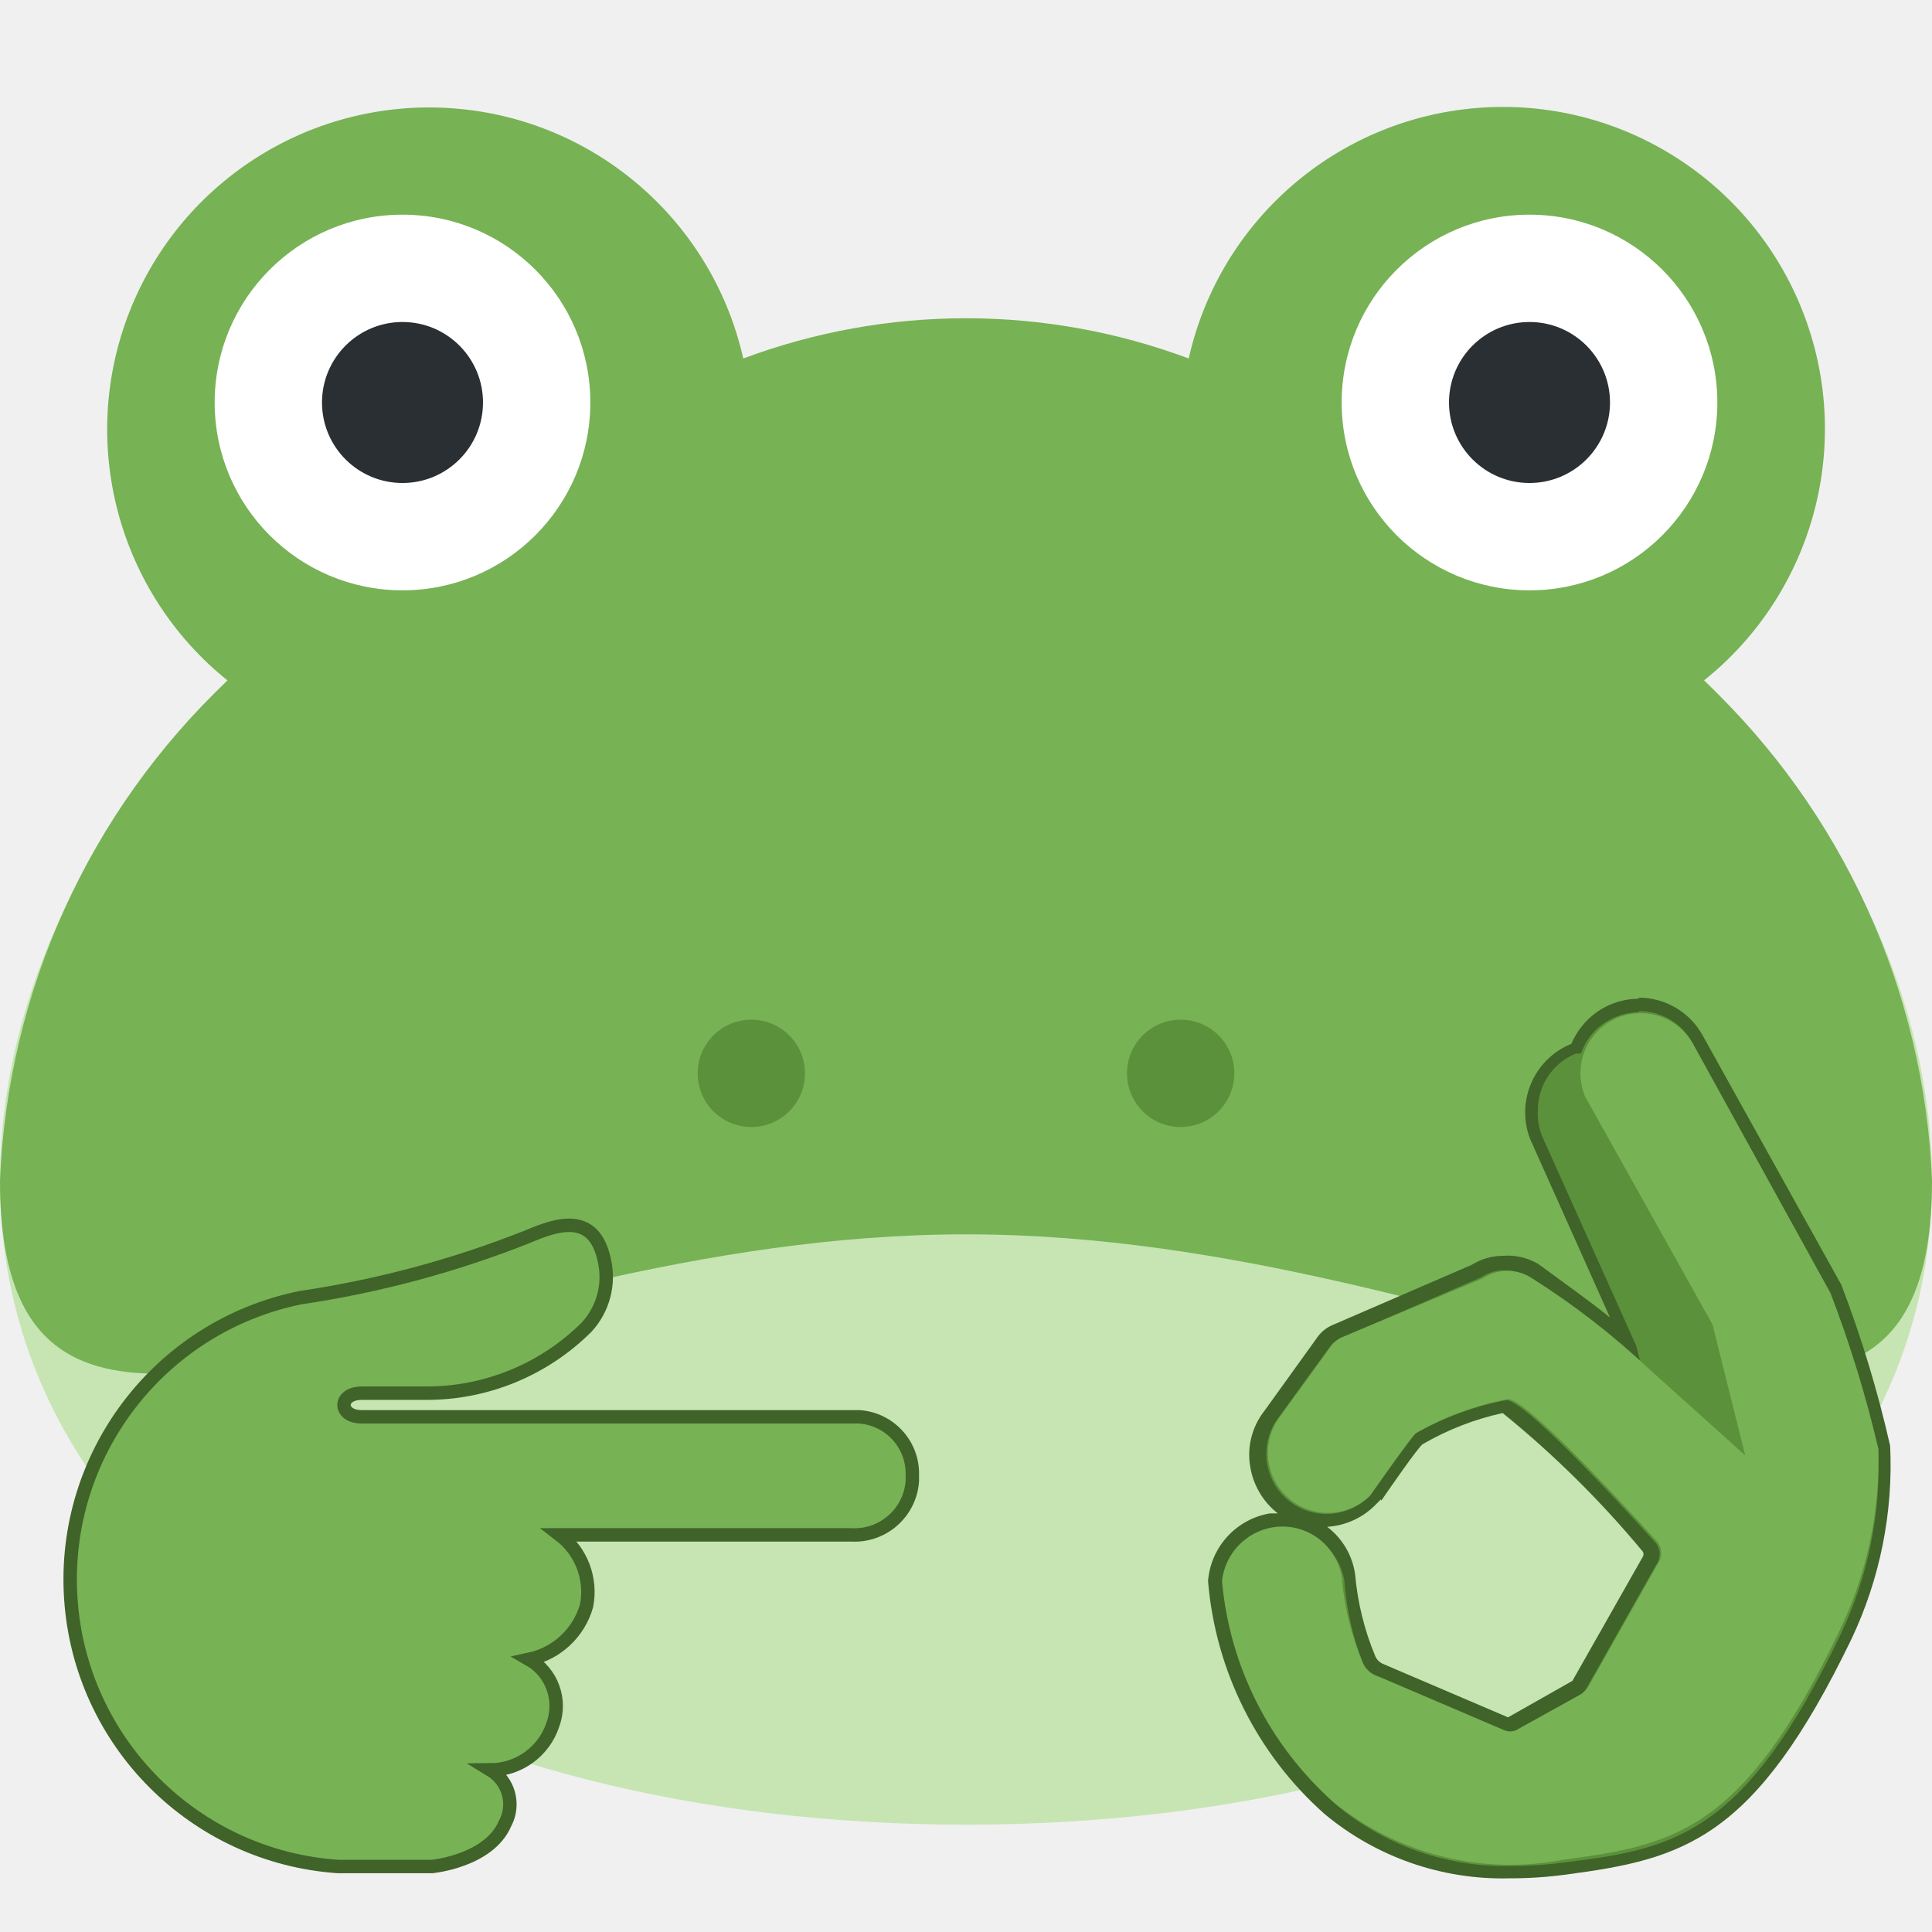
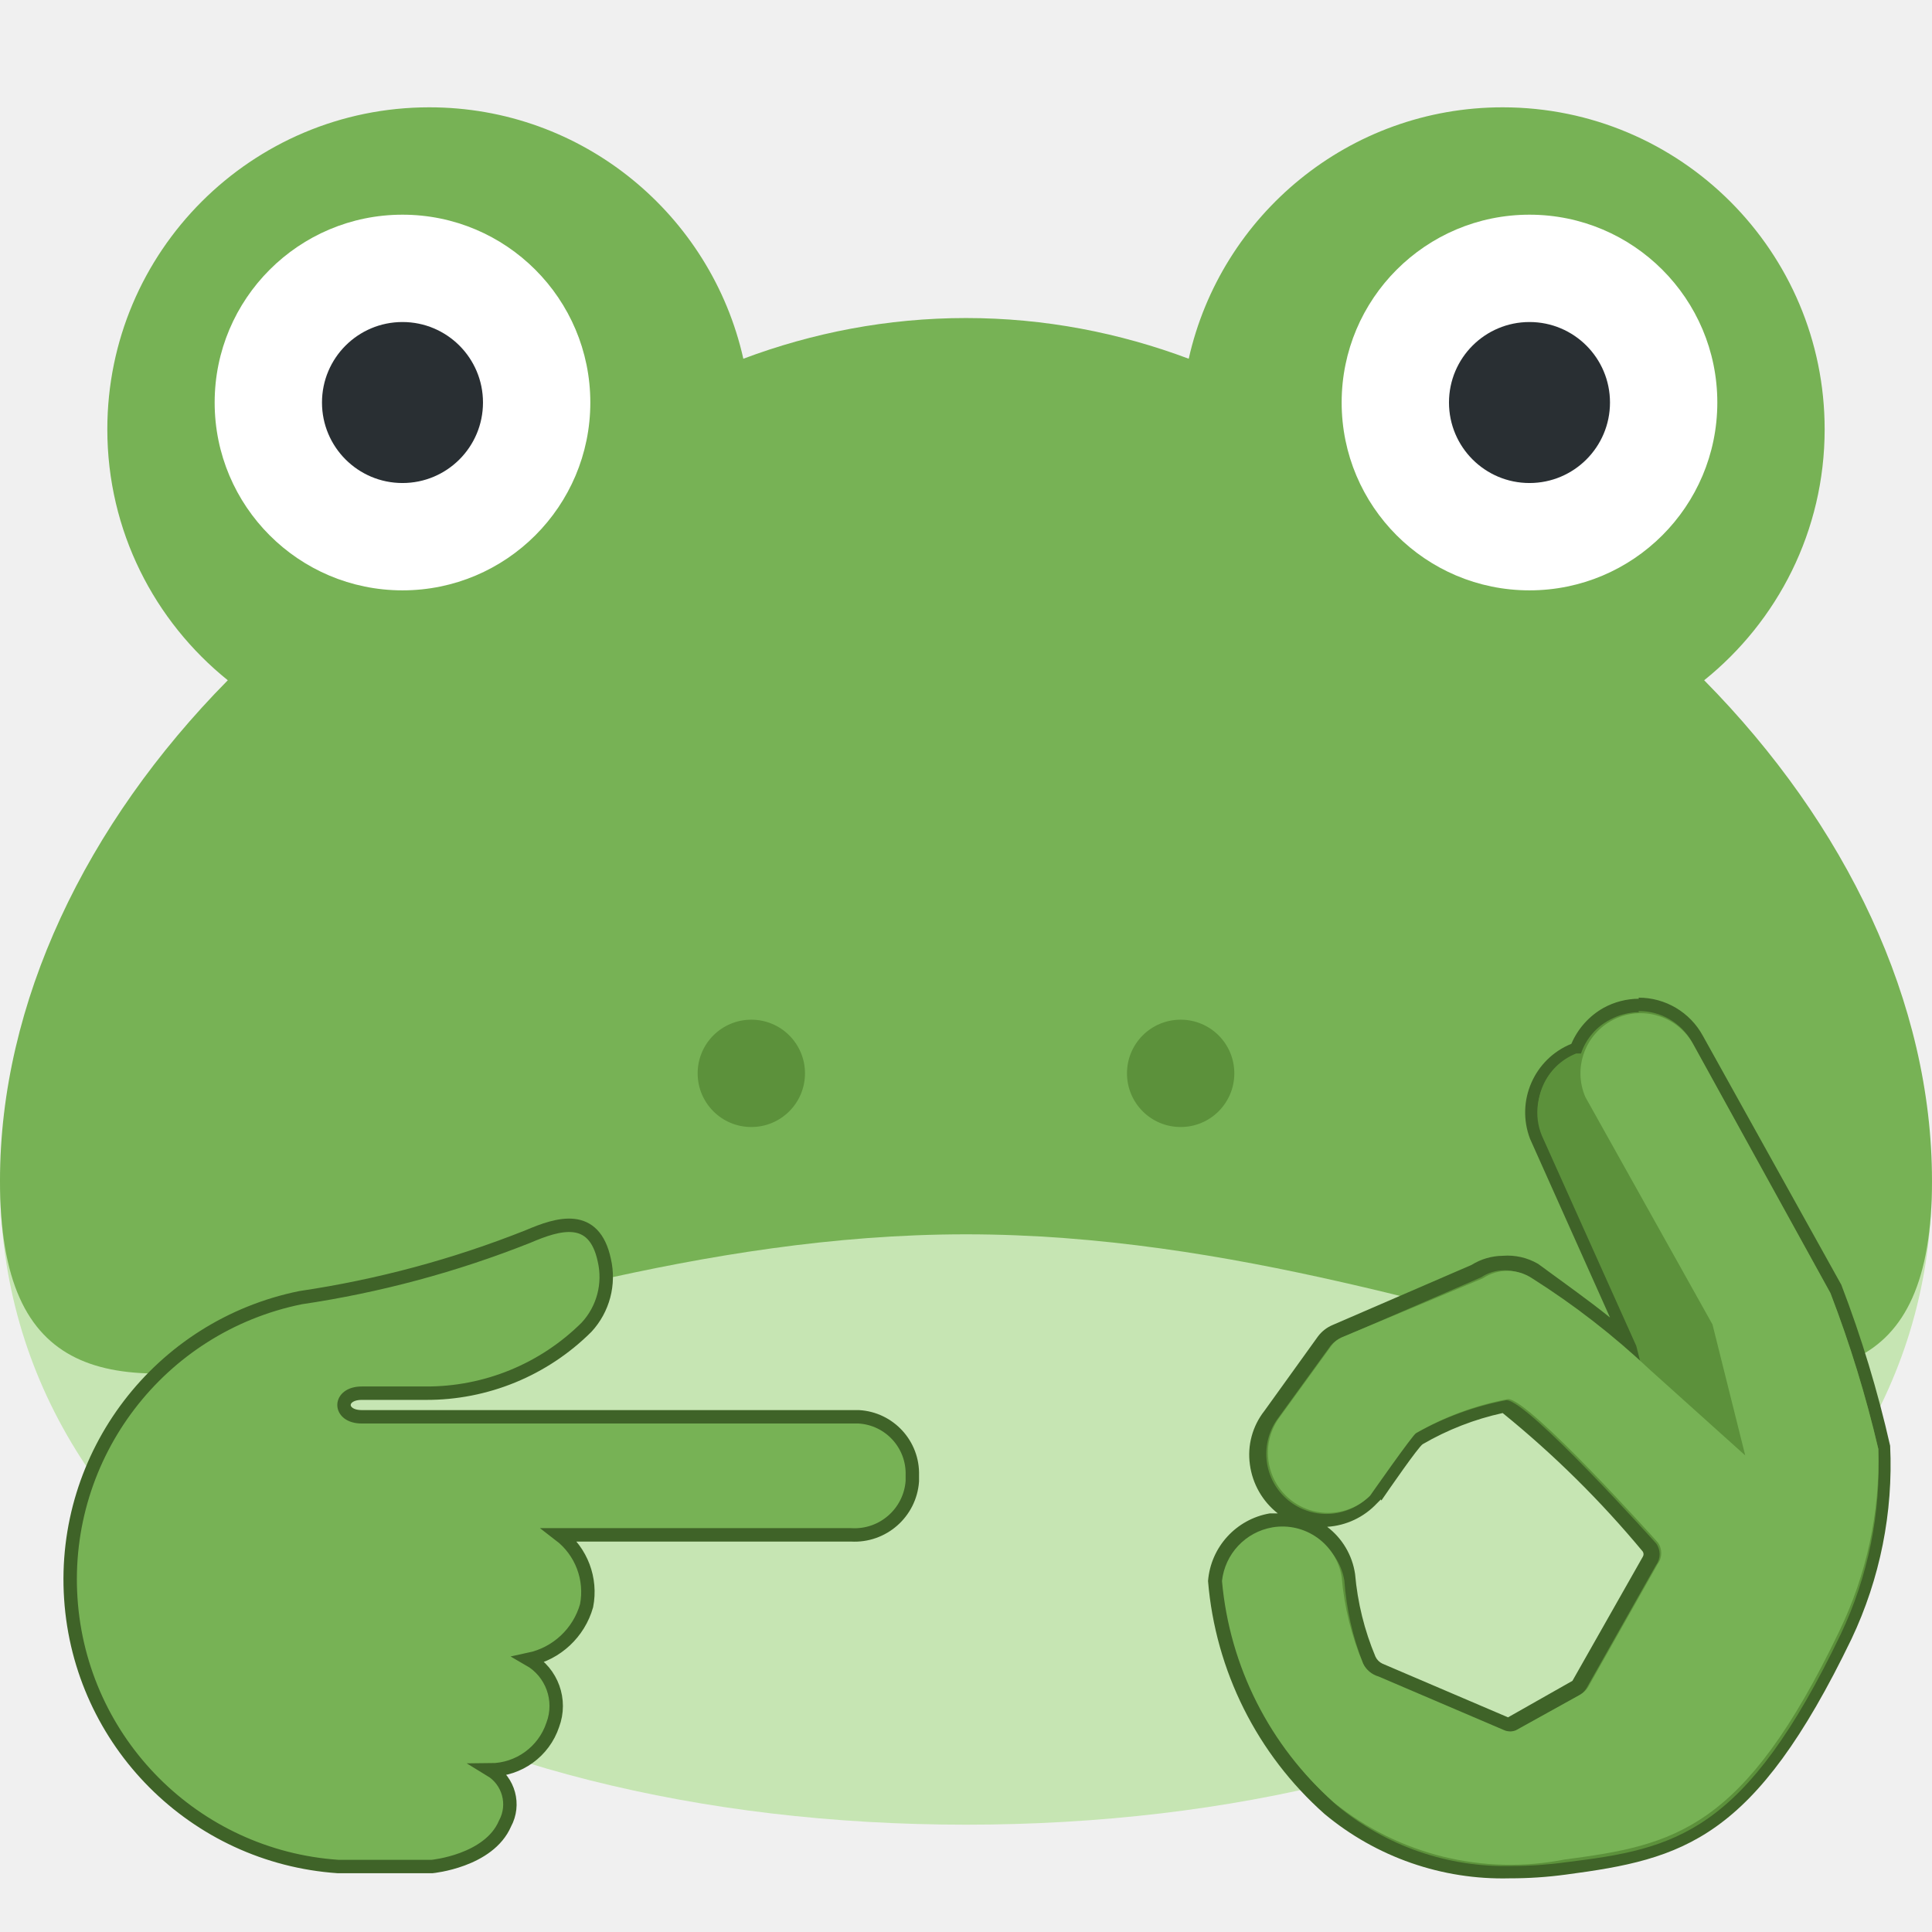
- <svg xmlns="http://www.w3.org/2000/svg" viewBox="0 0 36 36">
-   <defs>
-     <style>.cls-1{fill:#c6e5b3;}.cls-2,.cls-6{fill:#77b255;}.cls-3{fill:#fff;}.cls-4{fill:#292f33;}.cls-5{fill:#5c913b;}.cls-6{stroke:#3f6328;stroke-miterlimit:10;stroke-width:0.25px;}.cls-7{fill:#3f6328;}.cls-8{fill:none;}</style>
+ <svg xmlns="http://www.w3.org/2000/svg" viewBox="0 0 36 36" version="1.1" id="svg40">
+   <defs id="defs4">
+     <style id="style2">.cls-1{fill:#c6e5b3;}.cls-2,.cls-6{fill:#77b255;}.cls-3{fill:#fff;}.cls-4{fill:#292f33;}.cls-5{fill:#5c913b;}.cls-6{stroke:#3f6328;stroke-miterlimit:10;stroke-width:0.25px;}.cls-7{fill:#3f6328;}.cls-8{fill:none;}</style>
  </defs>
-   <g id="Ebene_2" data-name="Ebene 2">
-     <g id="Ebene_1-2" data-name="Ebene 1">
-       <path class="cls-1" d="M36,22c0,7.46-8.06,12-18,12S0,29.46,0,22,8.06,7,18,7,36,14.54,36,22Z" />
-       <path class="cls-2" d="M31.75,12.68a6,6,0,1,0-9.6-6,11.86,11.86,0,0,0-8.3,0,6,6,0,1,0-9.61,6A13.58,13.58,0,0,0,0,22c0,7.46,8.06,1,18,1s18,6.46,18-1A13.55,13.55,0,0,0,31.75,12.68Z" />
-       <circle class="cls-3" cx="7.5" cy="7.5" r="3.5" />
-       <circle class="cls-4" cx="7.5" cy="7.5" r="1.5" />
-       <circle class="cls-3" cx="28.5" cy="7.5" r="3.5" />
-       <circle class="cls-4" cx="28.5" cy="7.5" r="1.5" />
-       <circle class="cls-5" cx="14" cy="20" r="1" />
-       <circle class="cls-5" cx="22" cy="20" r="1" />
-       <g id="Ebene_2-2" data-name="Ebene 2">
-         <g id="Ebene_1-2-2" data-name="Ebene 1-2">
-           <path class="cls-6" d="M8.05,34.78s1.06-.1,1.36-.8a.75.75,0,0,0-.27-1h0a1.23,1.23,0,0,0,1.16-.84,1,1,0,0,0-.44-1.22,1.42,1.42,0,0,0,1.07-1,1.34,1.34,0,0,0-.5-1.32h5.43a1.08,1.08,0,0,0,1.14-1v-.11a1.06,1.06,0,0,0-1-1.09H6.74c-.44,0-.44-.44,0-.44H7.93a4.22,4.22,0,0,0,3-1.23,1.38,1.38,0,0,0,.33-1.25c-.19-.89-.86-.68-1.42-.44a19,19,0,0,1-4.24,1.14A5.36,5.36,0,0,0,6.3,34.78Z" />
-         </g>
-       </g>
-       <g id="Ebene_2-3" data-name="Ebene 2">
-         <g id="Ebene_1-2-3" data-name="Ebene 1-2">
-           <path class="cls-5" d="M28.13,34.88a5,5,0,0,1-3.35-1.16,6.35,6.35,0,0,1-2.13-4.22,1.26,1.26,0,0,1,1-1.16l.2,0a1.23,1.23,0,0,1,1.23,1A5.3,5.3,0,0,0,25.51,31a.34.34,0,0,0,.2.19l2.34,1,.11,0,1.19-.66a.33.33,0,0,0,.11-.1l1.29-2.29a.22.22,0,0,0,0-.26,15.63,15.63,0,0,0-2.69-2.62,5.18,5.18,0,0,0-1.65.61c-.07.07-.76,1-.81,1.12a1.24,1.24,0,0,1-.93.42,1.21,1.21,0,0,1-.74-.24,1.28,1.28,0,0,1-.5-.84,1.25,1.25,0,0,1,.25-.91l1-1.37a.54.54,0,0,1,.23-.18l2.63-1.14a.88.88,0,0,1,.49-.14.9.9,0,0,1,.55.17A15,15,0,0,1,30.34,25l-1.72-3.83a1.26,1.26,0,0,1,.7-1.62h0a1.31,1.31,0,0,1,.57-.66,1.26,1.26,0,0,1,1.69.49L34.19,24a22.92,22.92,0,0,1,.9,2.93,7.46,7.46,0,0,1-.71,3.53c-1.77,3.7-3.07,4-5.21,4.32A7.63,7.63,0,0,1,28.13,34.88Z" />
-           <path class="cls-7" d="M30.53,18.84a1.13,1.13,0,0,1,1,.58l2.57,4.66A22.1,22.1,0,0,1,35,27a7.32,7.32,0,0,1-.7,3.45c-1.78,3.71-3.07,4-5.12,4.25a7.39,7.39,0,0,1-1,.07,4.91,4.91,0,0,1-3.27-1.13,6.25,6.25,0,0,1-2.09-4.13,1.14,1.14,0,0,1,.94-1l.18,0a1.13,1.13,0,0,1,1.11.94A5.28,5.28,0,0,0,25.4,31a.47.47,0,0,0,.26.26l2.34,1h.08a.23.23,0,0,0,.14,0l1.19-.66a.4.4,0,0,0,.15-.14l1.3-2.3a.34.34,0,0,0,0-.4s-2.39-2.67-2.79-2.67a5.51,5.51,0,0,0-1.71.63c-.07,0-.86,1.15-.86,1.17a1.12,1.12,0,0,1-1.71-1.43l1-1.38a.49.49,0,0,1,.18-.14l2.63-1.14a.78.78,0,0,1,.44-.13.85.85,0,0,1,.48.15,14.42,14.42,0,0,1,2.06,1.58L30.49,25l-1.76-3.92a1.13,1.13,0,0,1,.64-1.45l.09,0A1.11,1.11,0,0,1,30,19a1.17,1.17,0,0,1,.54-.14m0-.25h0a1.38,1.38,0,0,0-.66.17,1.4,1.4,0,0,0-.6.67,1.38,1.38,0,0,0-.77,1.77L30,24.55c-.41-.33-.85-.64-1.34-1A1.13,1.13,0,0,0,28,23.4a1.12,1.12,0,0,0-.58.17l-2.59,1.12a.66.66,0,0,0-.27.21l-1,1.39a1.32,1.32,0,0,0-.27,1,1.39,1.39,0,0,0,.52.91h-.15a1.39,1.39,0,0,0-1.15,1.26,6.52,6.52,0,0,0,2.17,4.34A5.18,5.18,0,0,0,28.13,35a7.71,7.71,0,0,0,1.05-.07c2.19-.29,3.51-.64,5.32-4.39a7.57,7.57,0,0,0,.72-3.6,21.85,21.85,0,0,0-.91-3L31.73,19.3a1.36,1.36,0,0,0-1.2-.71Zm-4.8,9.35c.15-.22.69-1,.77-1.05A5.17,5.17,0,0,1,28,26.33a18.69,18.69,0,0,1,2.61,2.58.09.09,0,0,1,0,.1l-1.31,2.31,0,0L28.1,32l-2.34-1a.27.27,0,0,1-.13-.13,5.12,5.12,0,0,1-.38-1.54,1.35,1.35,0,0,0-.52-.88,1.39,1.39,0,0,0,.93-.44l.07-.07v0Z" />
-           <path class="cls-5" d="M31.25,28.08l-.76-3-1.76-3.92a1.12,1.12,0,1,1,2.09-.81l2.76,7Z" />
-           <path class="cls-2" d="M35,27a22.1,22.1,0,0,0-.89-2.9l-2.57-4.66a1.12,1.12,0,0,0-2,1l2.37,4.24.61,2.44-1.78-1.6a14.42,14.42,0,0,0-2.19-1.7.83.83,0,0,0-.92,0L25,24.92a.49.49,0,0,0-.18.14l-1,1.38a1.12,1.12,0,0,0,1.71,1.43s.79-1.13.86-1.17a5.51,5.51,0,0,1,1.71-.63c.4,0,2.79,2.67,2.79,2.67a.34.34,0,0,1,0,.4l-1.3,2.3a.4.4,0,0,1-.15.14l-1.19.66a.28.28,0,0,1-.22,0l-2.34-1A.47.47,0,0,1,25.4,31a5.28,5.28,0,0,1-.4-1.62,1.12,1.12,0,0,0-1.29-.92,1.14,1.14,0,0,0-.94,1,6.25,6.25,0,0,0,2.09,4.13,5.23,5.23,0,0,0,4.29,1.06c2.05-.27,3.34-.54,5.12-4.25A7.32,7.32,0,0,0,35,27Z" />
-         </g>
-       </g>
-       <rect class="cls-8" width="36" height="36" />
+   <g id="g997" transform="matrix(0.7999978,0,0,0.7999978,2.22942,4.103661)" style="stroke-width:1.25">
+     <path id="path22-3" style="fill:#c6e5b3;fill-opacity:1;fill-rule:nonzero;stroke:none;stroke-width:1.562" d="m 42.213,22.371 c 0,9.32 -10.074,15 -22.5,15 -12.426,0 -22.5,-5.68 -22.5,-15 H 42.213" />
+     <path id="path26-6" style="fill:#77b255;fill-opacity:1;fill-rule:nonzero;stroke:none;stroke-width:1.562" d="m 36.907,10.715 c 1.71,-1.375 2.806,-3.481 2.806,-5.845 0,-4.141 -3.357,-7.5 -7.5,-7.5 -3.576,0 -6.562,2.506 -7.312,5.856 -1.611,-0.604 -3.355,-0.948 -5.188,-0.948 -1.831,0 -3.576,0.344 -5.186,0.948 -0.751,-3.35 -3.737,-5.856 -7.314,-5.856 -4.141,0 -7.5,3.359 -7.5,7.5 0,2.364 1.097,4.47 2.806,5.845 -3.306,3.35 -5.306,7.511 -5.306,11.655 0,9.32 10.074,1.25 22.5,1.25 12.428,0 22.5,8.07 22.5,-1.25 0,-4.144 -1.999,-8.305 -5.306,-11.655" />
+     <path id="path30-3" style="fill:#ffffff;fill-opacity:1;fill-rule:nonzero;stroke:none;stroke-width:1.562" d="m 10.963,4.246 c 0,2.416 -1.959,4.375 -4.375,4.375 -2.416,0 -4.375,-1.959 -4.375,-4.375 0,-2.416 1.959,-4.375 4.375,-4.375 2.416,0 4.375,1.959 4.375,4.375" />
+     <path id="path34" style="fill:#292f33;fill-opacity:1;fill-rule:nonzero;stroke:none;stroke-width:1.562" d="m 8.463,4.246 c 0,1.036 -0.839,1.875 -1.875,1.875 -1.036,0 -1.875,-0.839 -1.875,-1.875 0,-1.036 0.839,-1.875 1.875,-1.875 1.036,0 1.875,0.839 1.875,1.875" />
+     <path id="path38" style="fill:#ffffff;fill-opacity:1;fill-rule:nonzero;stroke:none;stroke-width:1.562" d="m 37.213,4.246 c 0,2.416 -1.958,4.375 -4.375,4.375 -2.418,0 -4.375,-1.959 -4.375,-4.375 0,-2.416 1.958,-4.375 4.375,-4.375 2.417,0 4.375,1.959 4.375,4.375" />
+     <path id="path42" style="fill:#292f33;fill-opacity:1;fill-rule:nonzero;stroke:none;stroke-width:1.562" d="m 34.713,4.246 c 0,1.036 -0.84,1.875 -1.875,1.875 -1.035,0 -1.875,-0.839 -1.875,-1.875 0,-1.036 0.84,-1.875 1.875,-1.875 1.035,0 1.875,0.839 1.875,1.875" />
+     <path id="path46" style="fill:#5c913b;fill-opacity:1;fill-rule:nonzero;stroke:none;stroke-width:1.562" d="m 15.963,19.871 c 0,0.691 -0.56,1.25 -1.25,1.25 -0.69,0 -1.25,-0.559 -1.25,-1.25 0,-0.691 0.56,-1.25 1.25,-1.25 0.69,0 1.25,0.559 1.25,1.25" />
+     <path id="path50" style="fill:#5c913b;fill-opacity:1;fill-rule:nonzero;stroke:none;stroke-width:1.562" d="m 25.963,19.871 c 0,0.691 -0.559,1.25 -1.25,1.25 -0.691,0 -1.25,-0.559 -1.25,-1.25 0,-0.691 0.559,-1.25 1.25,-1.25 0.691,0 1.25,0.559 1.25,1.25" />
+   </g>
+   <g id="Ebene_2-2" data-name="Ebene 2">
+     <g id="Ebene_1-2-2" data-name="Ebene 1-2">
+       <path class="cls-6" d="m 8.05,34.78 c 0,0 1.06,-0.1 1.36,-0.8 a 0.75,0.75 0 0 0 -0.27,-1 v 0 a 1.23,1.23 0 0 0 1.16,-0.84 1,1 0 0 0 -0.44,-1.22 1.42,1.42 0 0 0 1.07,-1 1.34,1.34 0 0 0 -0.5,-1.32 h 5.43 A 1.08,1.08 0 0 0 17,27.6 V 27.49 A 1.06,1.06 0 0 0 16,26.4 H 6.74 c -0.44,0 -0.44,-0.44 0,-0.44 h 1.19 a 4.22,4.22 0 0 0 3,-1.23 1.38,1.38 0 0 0 0.33,-1.25 C 11.07,22.59 10.4,22.8 9.84,23.04 a 19,19 0 0 1 -4.24,1.14 5.36,5.36 0 0 0 0.7,10.6 z" id="path22" />
    </g>
  </g>
+   <g id="Ebene_2-3" data-name="Ebene 2">
+     <g id="Ebene_1-2-3" data-name="Ebene 1-2">
+       <path class="cls-5" d="m 28.13,34.88 a 5,5 0 0 1 -3.35,-1.16 6.35,6.35 0 0 1 -2.13,-4.22 1.26,1.26 0 0 1 1,-1.16 h 0.2 a 1.23,1.23 0 0 1 1.23,1 5.3,5.3 0 0 0 0.43,1.66 0.34,0.34 0 0 0 0.2,0.19 l 2.34,1 h 0.11 l 1.19,-0.66 a 0.33,0.33 0 0 0 0.11,-0.1 l 1.29,-2.29 a 0.22,0.22 0 0 0 0,-0.26 15.63,15.63 0 0 0 -2.69,-2.62 5.18,5.18 0 0 0 -1.65,0.61 c -0.07,0.07 -0.76,1 -0.81,1.12 a 1.24,1.24 0 0 1 -0.93,0.42 1.21,1.21 0 0 1 -0.74,-0.24 1.28,1.28 0 0 1 -0.5,-0.84 1.25,1.25 0 0 1 0.25,-0.91 l 1,-1.37 a 0.54,0.54 0 0 1 0.23,-0.18 l 2.63,-1.14 a 0.88,0.88 0 0 1 0.49,-0.14 0.9,0.9 0 0 1 0.55,0.17 15,15 0 0 1 1.76,1.24 l -1.72,-3.83 a 1.26,1.26 0 0 1 0.7,-1.62 v 0 a 1.31,1.31 0 0 1 0.57,-0.66 1.26,1.26 0 0 1 1.69,0.49 L 34.19,24 a 22.92,22.92 0 0 1 0.9,2.93 7.46,7.46 0 0 1 -0.71,3.53 c -1.77,3.7 -3.07,4 -5.21,4.32 a 7.63,7.63 0 0 1 -1.04,0.1 z" id="path26" />
+       <path class="cls-7" d="m 30.53,18.84 a 1.13,1.13 0 0 1 1,0.58 l 2.57,4.66 A 22.1,22.1 0 0 1 35,27 7.32,7.32 0 0 1 34.3,30.45 c -1.78,3.71 -3.07,4 -5.12,4.25 a 7.39,7.39 0 0 1 -1,0.07 4.91,4.91 0 0 1 -3.27,-1.13 6.25,6.25 0 0 1 -2.09,-4.13 1.14,1.14 0 0 1 0.94,-1 h 0.18 a 1.13,1.13 0 0 1 1.11,0.94 5.28,5.28 0 0 0 0.35,1.55 0.47,0.47 0 0 0 0.26,0.26 l 2.34,1 h 0.08 a 0.23,0.23 0 0 0 0.14,0 l 1.19,-0.66 a 0.4,0.4 0 0 0 0.15,-0.14 l 1.3,-2.3 a 0.34,0.34 0 0 0 0,-0.4 c 0,0 -2.39,-2.67 -2.79,-2.67 a 5.51,5.51 0 0 0 -1.71,0.63 c -0.07,0 -0.86,1.15 -0.86,1.17 a 1.12,1.12 0 0 1 -1.71,-1.43 l 1,-1.38 a 0.49,0.49 0 0 1 0.18,-0.14 L 27.6,23.8 a 0.78,0.78 0 0 1 0.44,-0.13 0.85,0.85 0 0 1 0.48,0.15 14.42,14.42 0 0 1 2.06,1.58 L 30.49,25 28.73,21.08 a 1.13,1.13 0 0 1 0.64,-1.45 h 0.09 A 1.11,1.11 0 0 1 30,19 1.17,1.17 0 0 1 30.54,18.86 m 0,-0.25 v 0 a 1.38,1.38 0 0 0 -0.66,0.17 1.4,1.4 0 0 0 -0.6,0.67 1.38,1.38 0 0 0 -0.77,1.77 L 30,24.55 c -0.41,-0.33 -0.85,-0.64 -1.34,-1 A 1.13,1.13 0 0 0 28,23.4 1.12,1.12 0 0 0 27.42,23.57 l -2.59,1.12 a 0.66,0.66 0 0 0 -0.27,0.21 l -1,1.39 a 1.32,1.32 0 0 0 -0.27,1 1.39,1.39 0 0 0 0.52,0.91 h -0.15 a 1.39,1.39 0 0 0 -1.15,1.26 6.52,6.52 0 0 0 2.17,4.34 5.18,5.18 0 0 0 3.45,1.2 7.71,7.71 0 0 0 1.05,-0.07 c 2.19,-0.29 3.51,-0.64 5.32,-4.39 a 7.57,7.57 0 0 0 0.72,-3.6 21.85,21.85 0 0 0 -0.91,-3 L 31.73,19.3 a 1.36,1.36 0 0 0 -1.2,-0.71 z m -4.8,9.35 c 0.15,-0.22 0.69,-1 0.77,-1.05 a 5.17,5.17 0 0 1 1.49,-0.58 18.69,18.69 0 0 1 2.61,2.58 0.09,0.09 0 0 1 0,0.1 l -1.31,2.31 v 0 L 28.1,32 25.76,31 a 0.27,0.27 0 0 1 -0.13,-0.13 5.12,5.12 0 0 1 -0.38,-1.54 1.35,1.35 0 0 0 -0.52,-0.88 1.39,1.39 0 0 0 0.93,-0.44 l 0.07,-0.07 v 0 z" id="path28" />
+       <path class="cls-5" d="m 31.25,28.08 -0.76,-3 -1.76,-3.92 a 1.121,1.121 0 1 1 2.09,-0.81 l 2.76,7 z" id="path30" />
+       <path class="cls-2" d="m 35,27 a 22.1,22.1 0 0 0 -0.89,-2.9 l -2.57,-4.66 a 1.12,1.12 0 0 0 -2,1 l 2.37,4.24 0.61,2.44 -1.78,-1.6 a 14.42,14.42 0 0 0 -2.19,-1.7 0.83,0.83 0 0 0 -0.92,0 L 25,24.92 a 0.49,0.49 0 0 0 -0.18,0.14 l -1,1.38 a 1.12,1.12 0 0 0 1.71,1.43 c 0,0 0.79,-1.13 0.86,-1.17 a 5.51,5.51 0 0 1 1.71,-0.63 c 0.4,0 2.79,2.67 2.79,2.67 a 0.34,0.34 0 0 1 0,0.4 l -1.3,2.3 a 0.4,0.4 0 0 1 -0.15,0.14 l -1.19,0.66 a 0.28,0.28 0 0 1 -0.22,0 l -2.34,-1 A 0.47,0.47 0 0 1 25.4,31 5.28,5.28 0 0 1 25,29.38 a 1.12,1.12 0 0 0 -1.29,-0.92 1.14,1.14 0 0 0 -0.94,1 6.25,6.25 0 0 0 2.09,4.13 5.23,5.23 0 0 0 4.29,1.06 c 2.05,-0.27 3.34,-0.54 5.12,-4.25 A 7.32,7.32 0 0 0 35,27 Z" id="path32" />
+     </g>
+   </g>
+   <rect class="cls-8" width="36" height="36" id="rect36" x="0" y="0" />
</svg>
